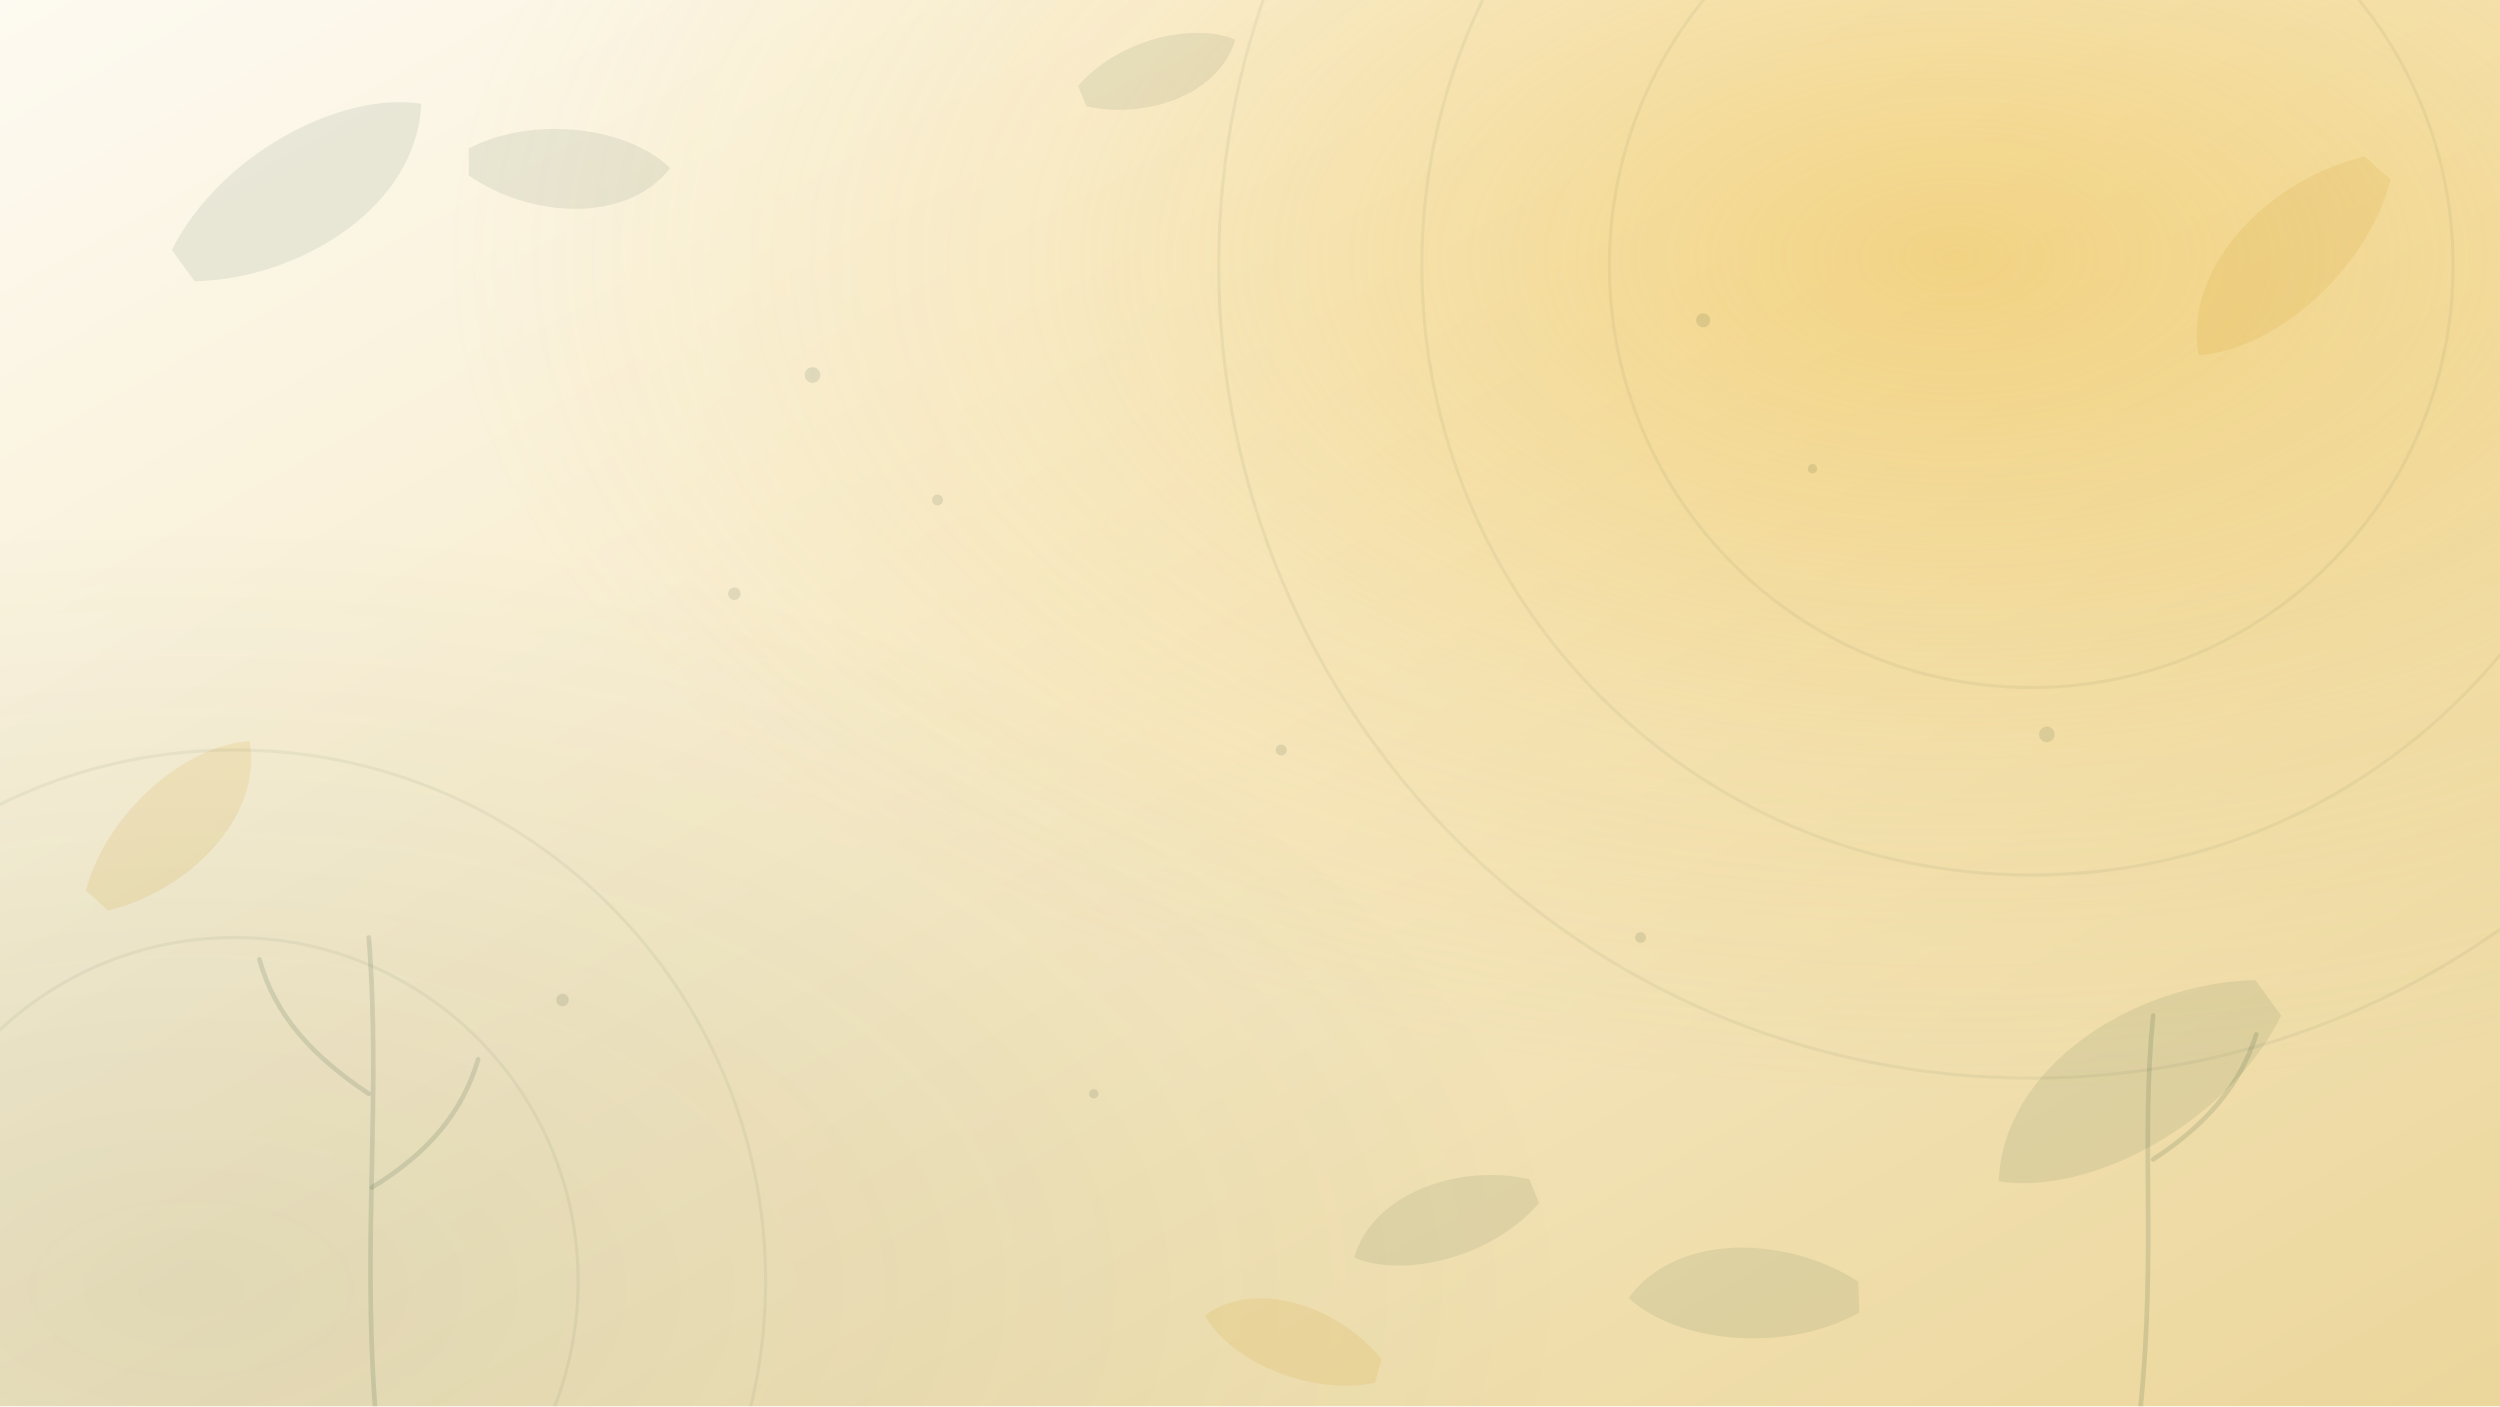
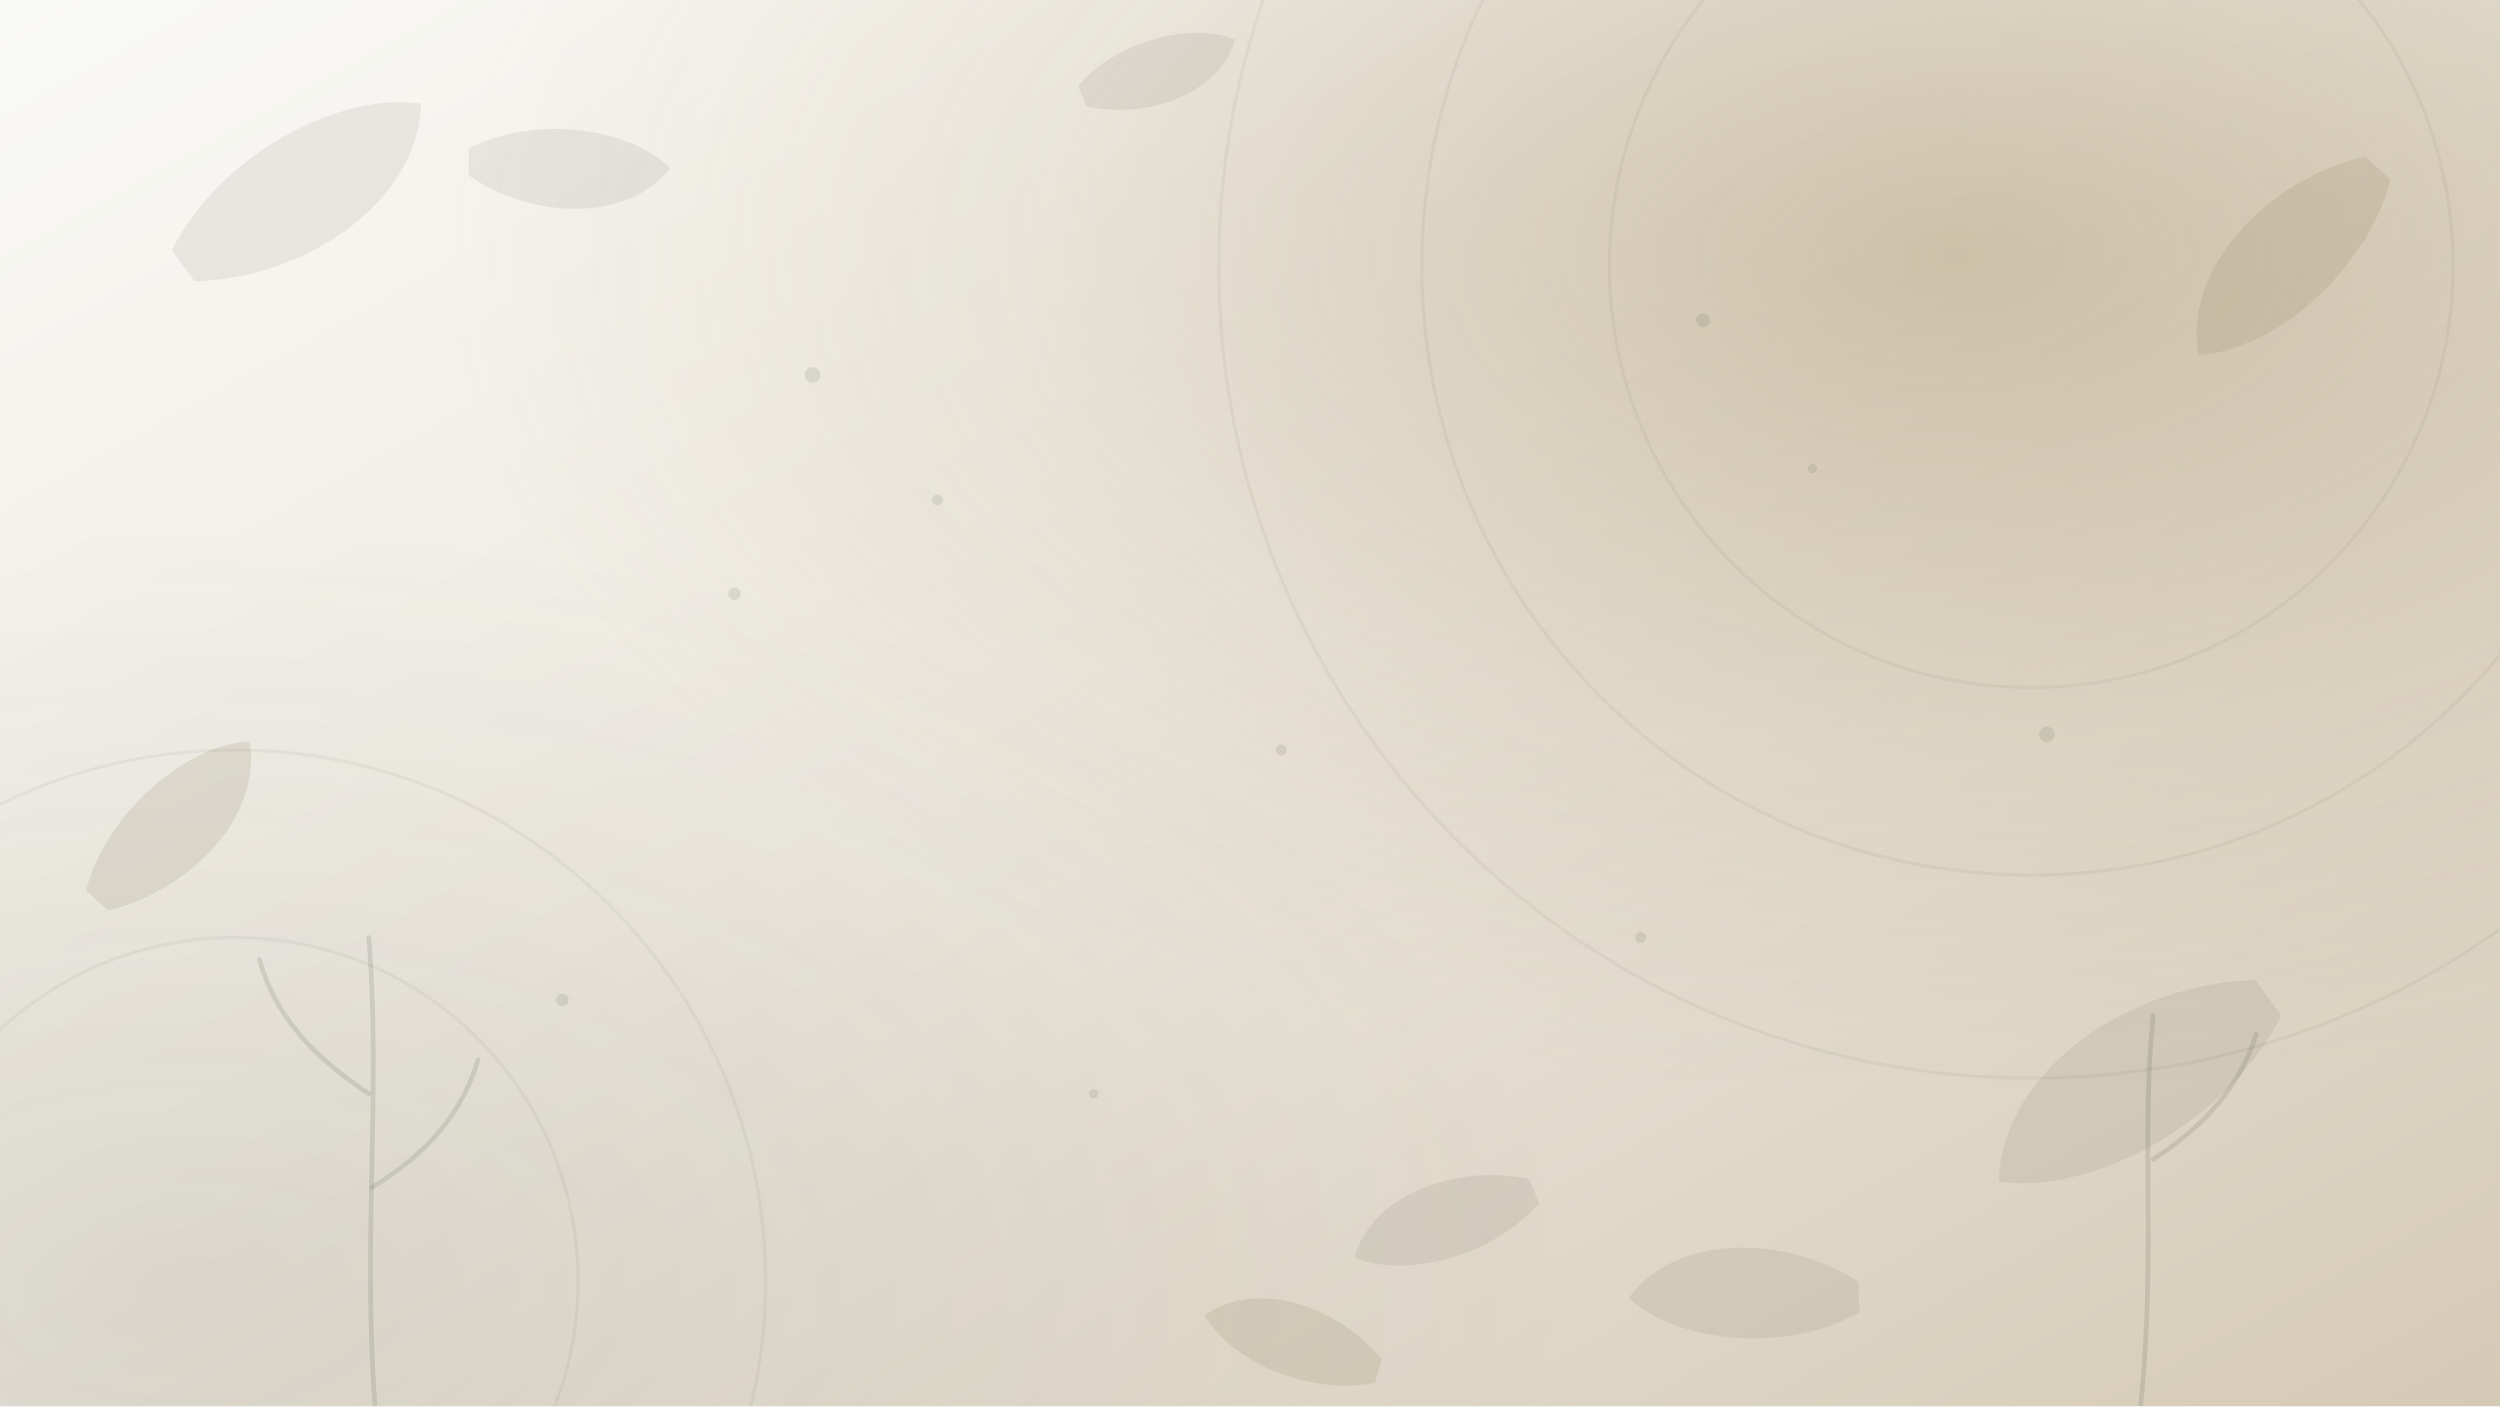
<svg xmlns="http://www.w3.org/2000/svg" viewBox="0 0 1600 900" width="1600" height="900" preserveAspectRatio="xMidYMid slice">
  <defs>
    <linearGradient id="base" x1="0" y1="0" x2="1" y2="1">
-       <stop offset="0%" stop-color="#FDFAF1" />
-       <stop offset="45%" stop-color="#F7EBC9" />
-       <stop offset="100%" stop-color="#EBD69B" />
+       <stop offset="0%" stop-color="#f9f9f6" />
+       <stop offset="45%" stop-color="#ede9e0" />
+       <stop offset="100%" stop-color="#d5cab6" />
    </linearGradient>
    <radialGradient id="sun" cx="0.78" cy="0.18" r="0.6">
-       <stop offset="0%" stop-color="#EDB833" stop-opacity="0.45" />
-       <stop offset="60%" stop-color="#EDB833" stop-opacity="0.12" />
-       <stop offset="100%" stop-color="#EDB833" stop-opacity="0" />
+       <stop offset="0%" stop-color="#a79066" stop-opacity="0.45" />
+       <stop offset="60%" stop-color="#a79066" stop-opacity="0.12" />
+       <stop offset="100%" stop-color="#a79066" stop-opacity="0" />
    </radialGradient>
    <radialGradient id="shade" cx="0.08" cy="0.92" r="0.55">
-       <stop offset="0%" stop-color="#1E3E2C" stop-opacity="0.10" />
-       <stop offset="100%" stop-color="#1E3E2C" stop-opacity="0" />
+       <stop offset="0%" stop-color="#3d402f" stop-opacity="0.10" />
+       <stop offset="100%" stop-color="#3d402f" stop-opacity="0" />
    </radialGradient>
    <path id="leaf" d="M0,0 C34,-30 92,-36 122,-18 C104,22 46,32 4,16 Z" />
  </defs>
  <rect width="1600" height="900" fill="url(#base)" />
  <rect width="1600" height="900" fill="url(#sun)" />
  <rect width="1600" height="900" fill="url(#shade)" />
-   <g fill="none" stroke="#1E3E2C" stroke-opacity="0.055" stroke-width="2">
+   <g fill="none" stroke="#3d402f" stroke-opacity="0.055" stroke-width="2">
    <circle cx="1300" cy="170" r="270" />
    <circle cx="1300" cy="170" r="390" />
    <circle cx="1300" cy="170" r="520" />
    <circle cx="150" cy="820" r="220" />
    <circle cx="150" cy="820" r="340" />
  </g>
-   <g fill="#1E3E2C" fill-opacity="0.085">
+   <g fill="#3d402f" fill-opacity="0.085">
    <use href="#leaf" transform="translate(110,160) rotate(-22) scale(1.5)" />
    <use href="#leaf" transform="translate(300,95) rotate(14) scale(1.05)" />
    <use href="#leaf" transform="translate(1460,650) rotate(158) scale(1.7)" />
    <use href="#leaf" transform="translate(1190,840) rotate(-168) scale(1.2)" />
    <use href="#leaf" transform="translate(690,55) rotate(-8) scale(0.85)" />
    <use href="#leaf" transform="translate(985,770) rotate(172) scale(1)" />
  </g>
-   <g fill="#C99A1F" fill-opacity="0.14">
+   <g fill="#7b6b4e" fill-opacity="0.14">
    <use href="#leaf" transform="translate(1530,115) rotate(146) scale(1.35)" />
    <use href="#leaf" transform="translate(55,570) rotate(-34) scale(1.15)" />
    <use href="#leaf" transform="translate(880,885) rotate(-150) scale(0.95)" />
  </g>
-   <g fill="none" stroke="#1E3E2C" stroke-opacity="0.13" stroke-width="3" stroke-linecap="round">
+   <g fill="none" stroke="#3d402f" stroke-opacity="0.13" stroke-width="3" stroke-linecap="round">
    <path d="M240,900 C232,790 244,700 236,600" />
    <path d="M236,700 C200,676 176,650 166,614" />
    <path d="M238,760 C274,738 296,712 306,678" />
    <path d="M1370,900 C1380,800 1370,730 1378,650" />
    <path d="M1378,742 C1412,720 1434,694 1444,662" />
  </g>
-   <g fill="#1E3E2C" fill-opacity="0.11">
+   <g fill="#3d402f" fill-opacity="0.11">
    <circle cx="520" cy="240" r="5" />
    <circle cx="600" cy="320" r="3.5" />
    <circle cx="470" cy="380" r="4" />
    <circle cx="1090" cy="205" r="4.5" />
    <circle cx="1160" cy="300" r="3" />
    <circle cx="820" cy="480" r="3.5" />
    <circle cx="1310" cy="470" r="5" />
    <circle cx="360" cy="640" r="4" />
    <circle cx="700" cy="700" r="3" />
    <circle cx="1050" cy="600" r="3.5" />
  </g>
</svg>
